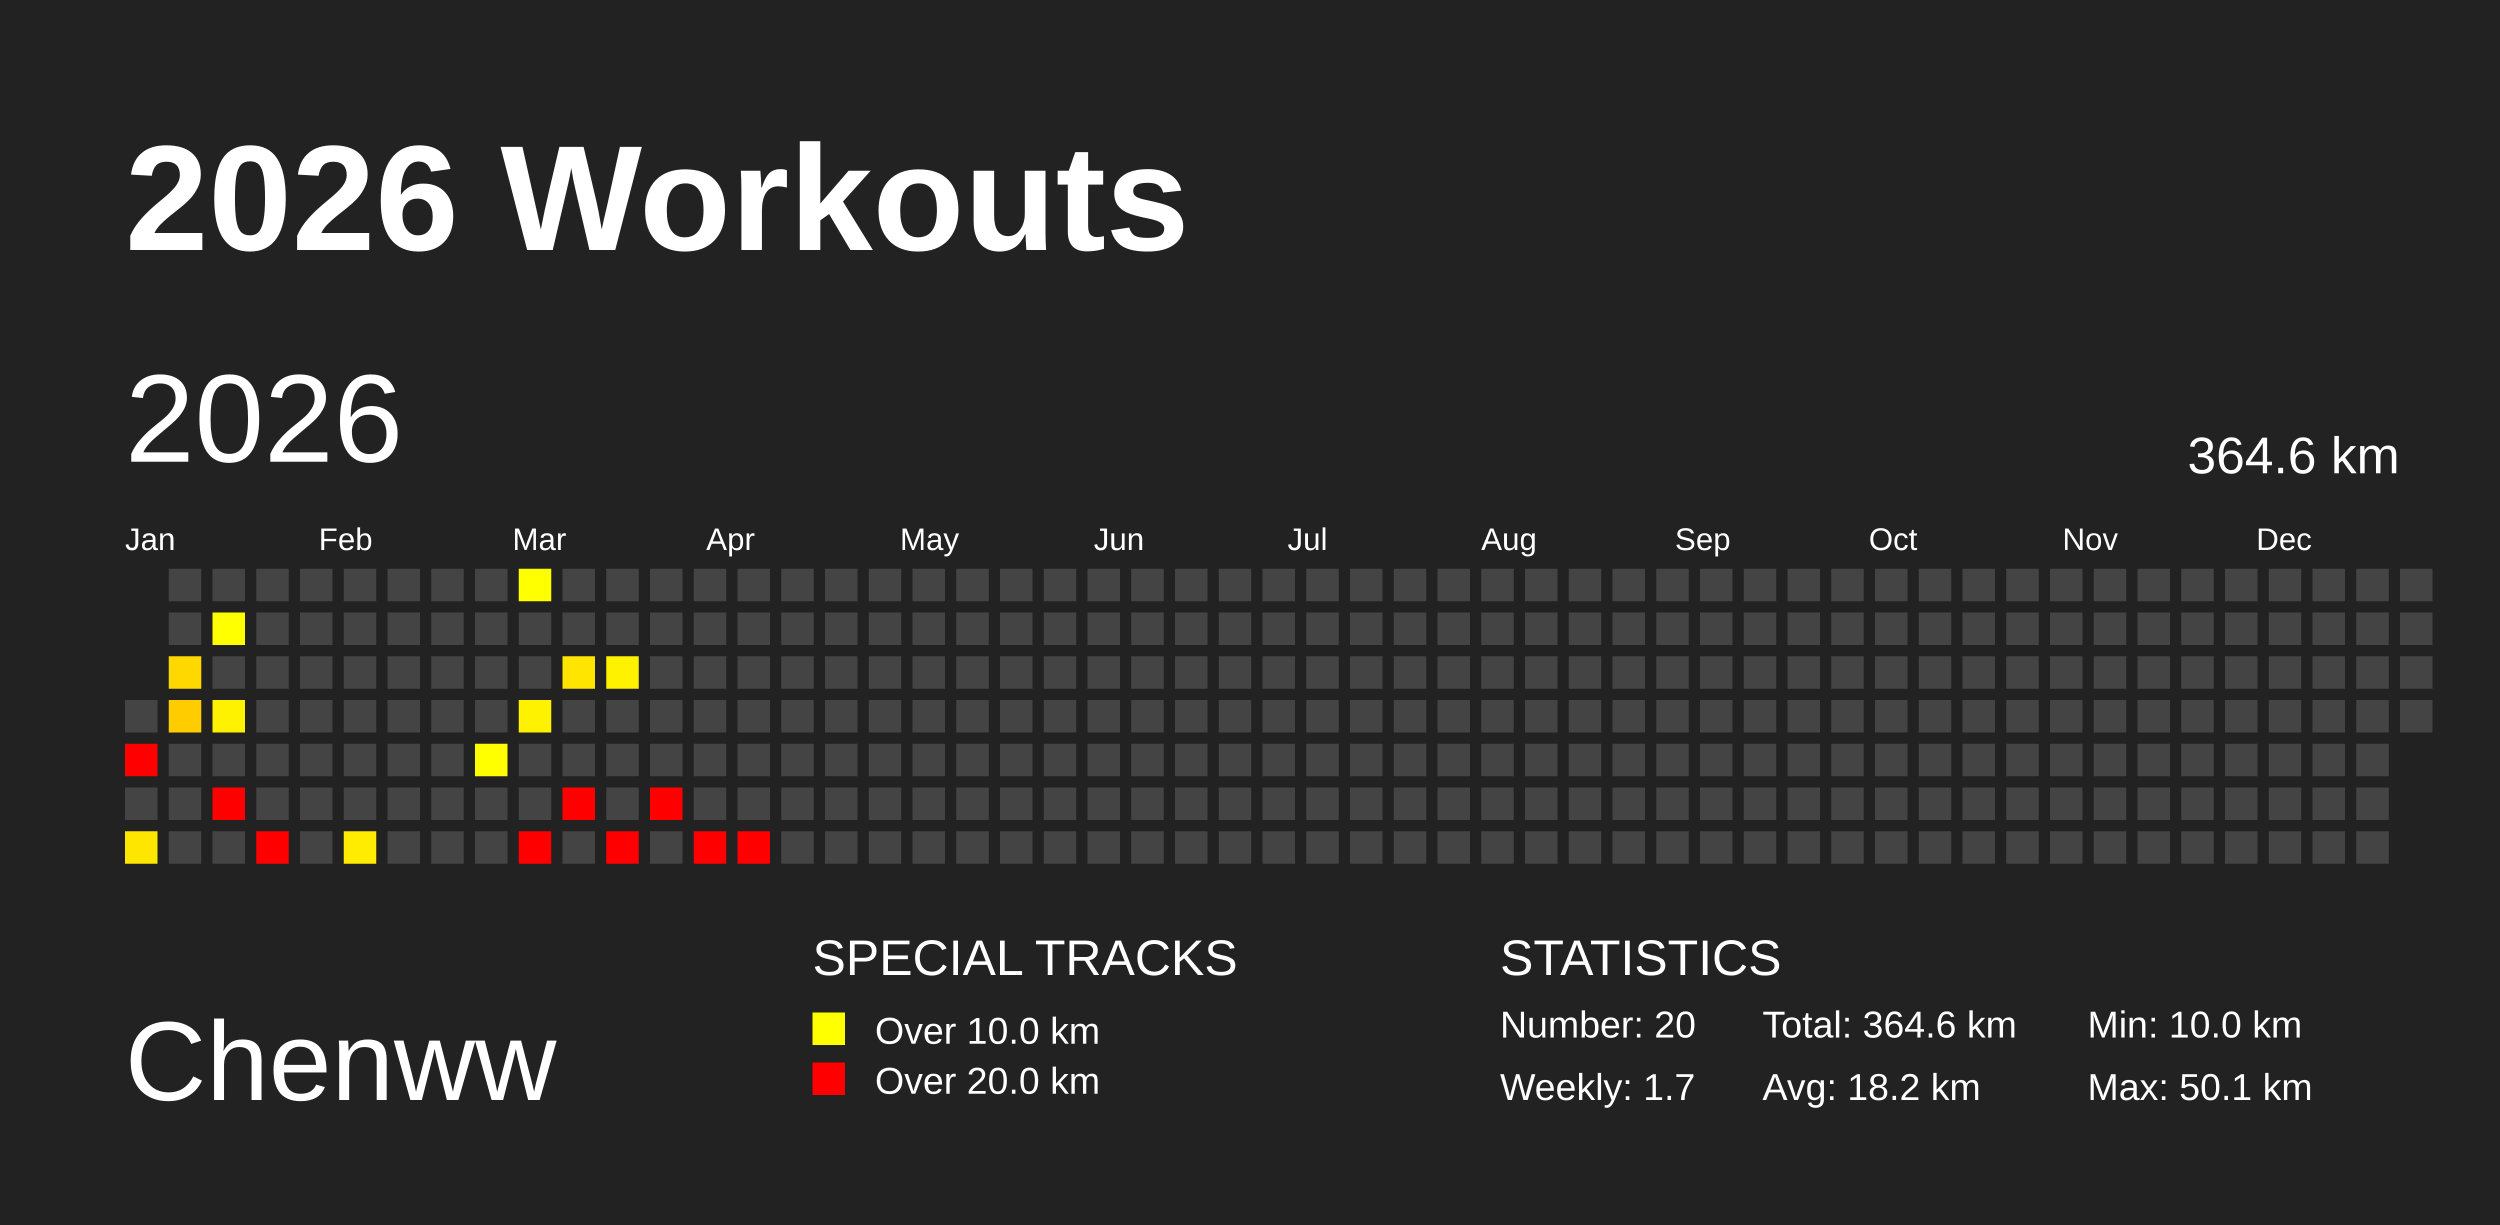
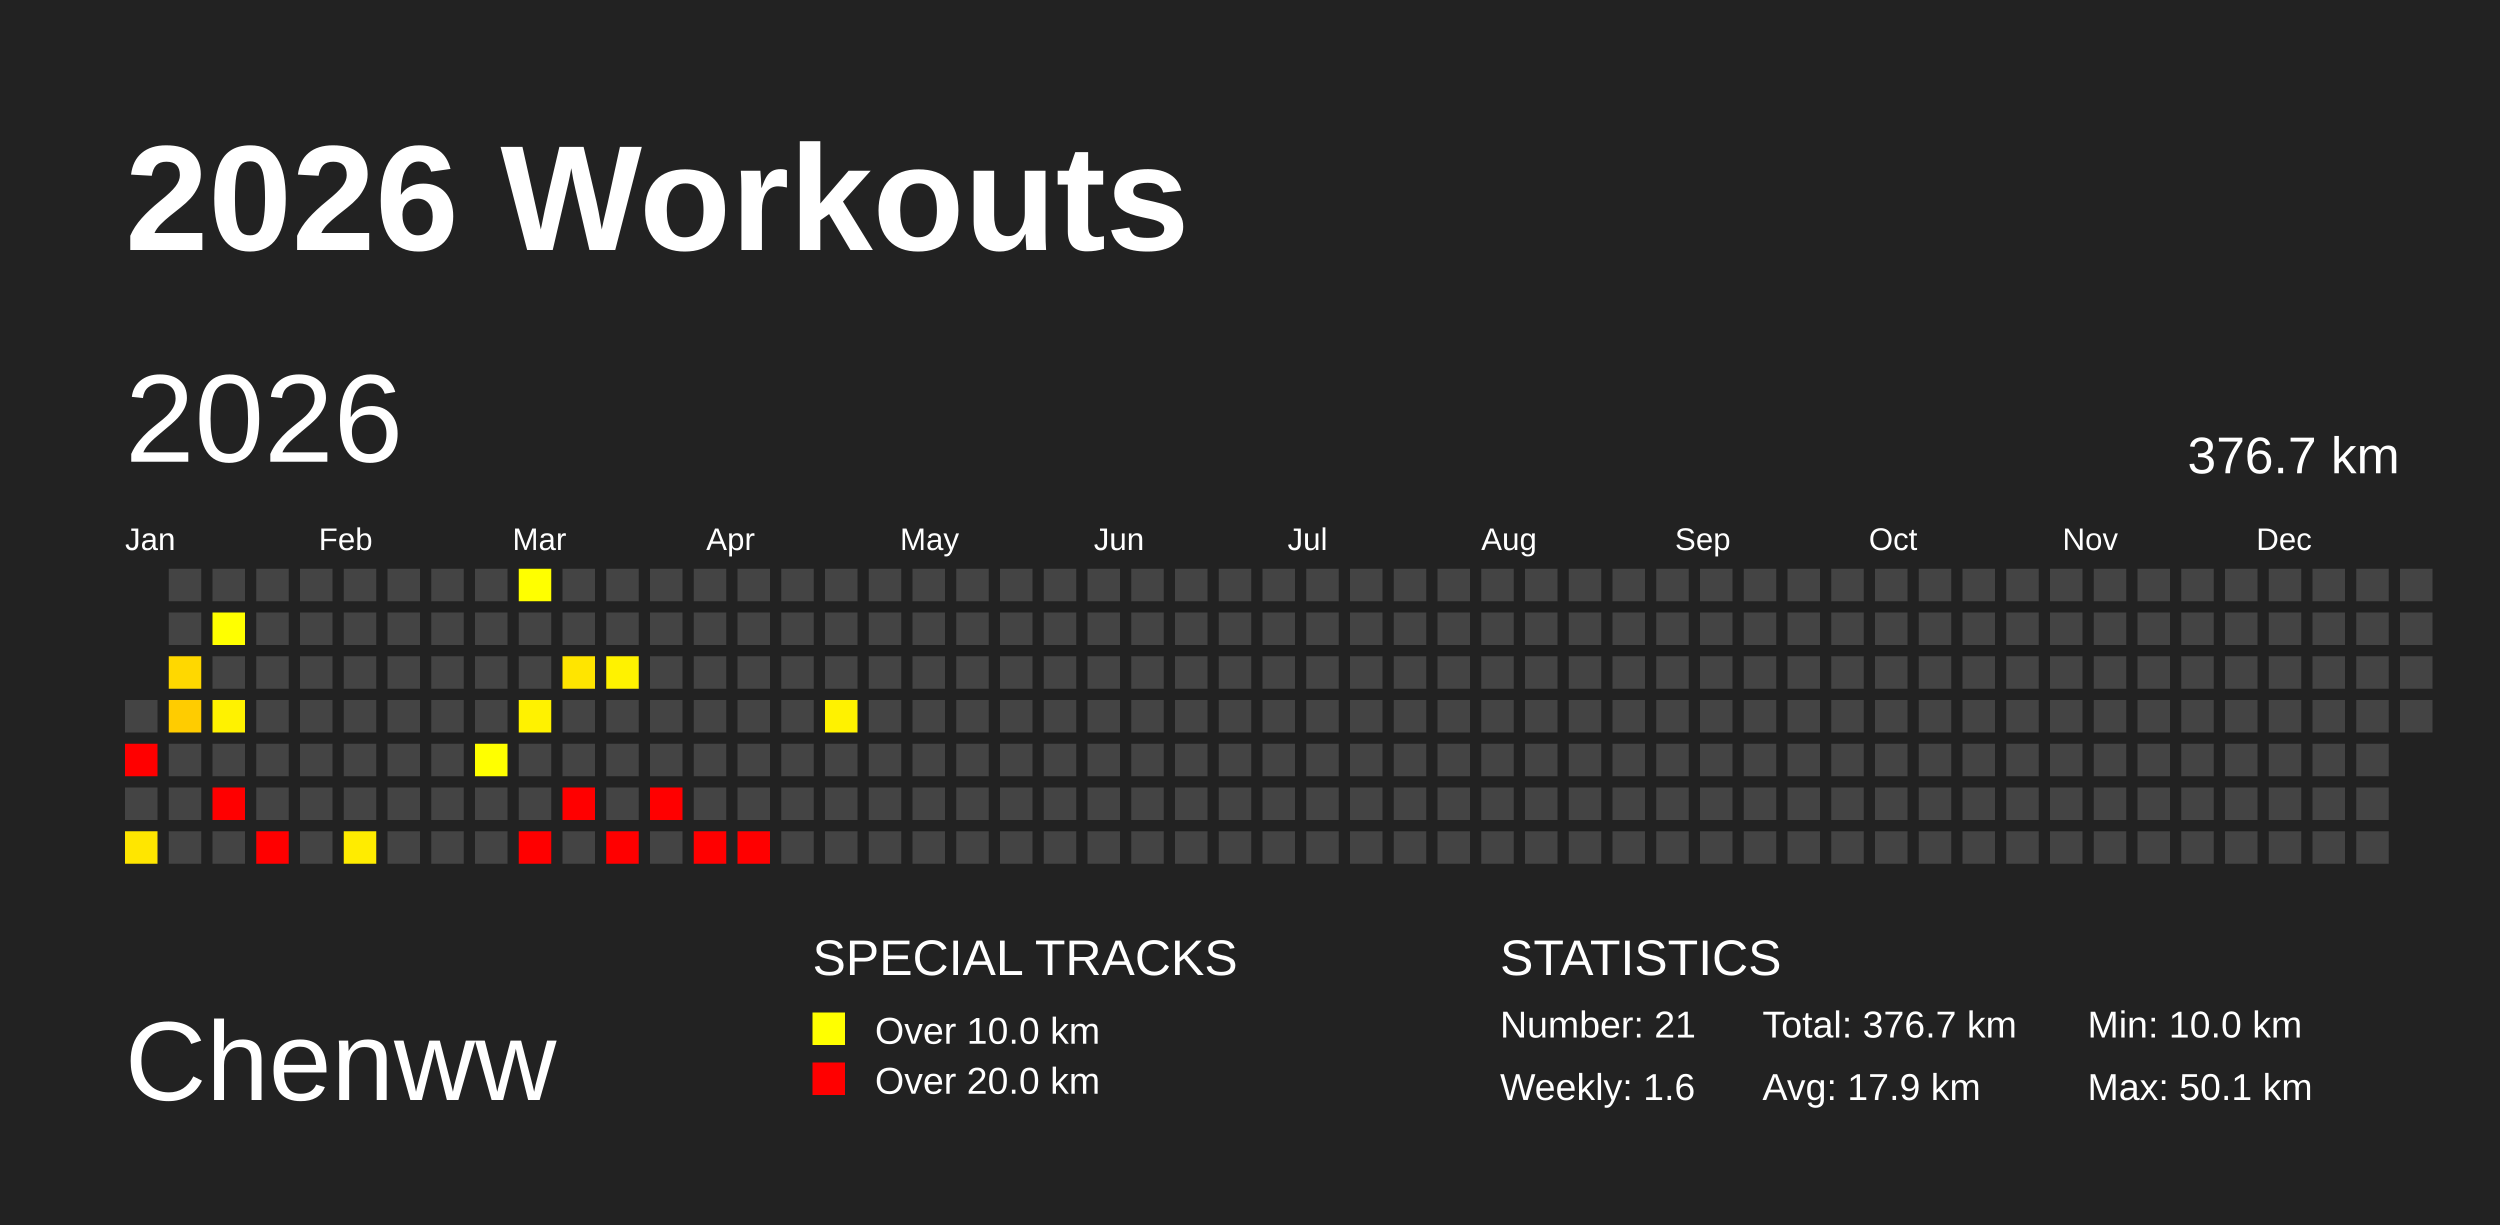
<svg xmlns="http://www.w3.org/2000/svg" baseProfile="full" height="98mm" version="1.1" viewBox="0,0,200,98" width="200mm">
  <defs />
  <rect fill="#222222" height="98" width="200" x="0" y="0" />
  <text fill="#FFFFFF" style="font-size:12px; font-family:Arial; font-weight:bold;" x="10" y="20">2026 Workouts</text>
  <text fill="#FFFFFF" style="font-size:9px; font-family:Arial" x="10" y="88">Chenww</text>
  <text fill="#FFFFFF" style="font-size:4px; font-family:Arial" x="65" y="78">SPECIAL TRACKS</text>
  <rect fill="yellow" height="2.6" width="2.6" x="65" y="81" />
  <text fill="#FFFFFF" style="font-size:3px; font-family:Arial" x="70" y="83.5">Over 10.0 km</text>
  <rect fill="red" height="2.6" width="2.6" x="65" y="85" />
  <text fill="#FFFFFF" style="font-size:3px; font-family:Arial" x="70" y="87.5">Over 20.0 km</text>
  <text fill="#FFFFFF" style="font-size:4px; font-family:Arial" x="120" y="78">STATISTICS</text>
-   <text fill="#FFFFFF" style="font-size:3px; font-family:Arial" x="120" y="83">Number: 20</text>
-   <text fill="#FFFFFF" style="font-size:3px; font-family:Arial" x="120" y="88">Weekly: 1.7</text>
-   <text fill="#FFFFFF" style="font-size:3px; font-family:Arial" x="141" y="83">Total: 364.6 km</text>
-   <text fill="#FFFFFF" style="font-size:3px; font-family:Arial" x="141" y="88">Avg: 18.2 km</text>
+   <text fill="#FFFFFF" style="font-size:3px; font-family:Arial" x="120" y="83">Number: 21</text>
+   <text fill="#FFFFFF" style="font-size:3px; font-family:Arial" x="120" y="88">Weekly: 1.6</text>
+   <text fill="#FFFFFF" style="font-size:3px; font-family:Arial" x="141" y="83">Total: 376.7 km</text>
+   <text fill="#FFFFFF" style="font-size:3px; font-family:Arial" x="141" y="88">Avg: 17.9 km</text>
  <text fill="#FFFFFF" style="font-size:3px; font-family:Arial" x="167" y="83">Min: 10.0 km</text>
  <text fill="#FFFFFF" style="font-size:3px; font-family:Arial" x="167" y="88">Max: 50.1 km</text>
  <text dominant-baseline="hanging" fill="#FFFFFF" style="font-size:10.0px; font-family:Arial;" x="10" y="30">2026</text>
-   <text dominant-baseline="hanging" fill="#FFFFFF" style="font-size:4.125px; font-family:Arial;" x="175" y="35">364.6 km</text>
+   <text dominant-baseline="hanging" fill="#FFFFFF" style="font-size:4.125px; font-family:Arial;" x="175" y="35">376.7 km</text>
  <text fill="#FFFFFF" style="font-size:2.5px; font-family:Arial" x="10.0" y="44">Jan</text>
  <text fill="#FFFFFF" style="font-size:2.5px; font-family:Arial" x="25.5" y="44">Feb</text>
  <text fill="#FFFFFF" style="font-size:2.5px; font-family:Arial" x="41.0" y="44">Mar</text>
  <text fill="#FFFFFF" style="font-size:2.5px; font-family:Arial" x="56.5" y="44">Apr</text>
  <text fill="#FFFFFF" style="font-size:2.5px; font-family:Arial" x="72.0" y="44">May</text>
  <text fill="#FFFFFF" style="font-size:2.5px; font-family:Arial" x="87.5" y="44">Jun</text>
  <text fill="#FFFFFF" style="font-size:2.5px; font-family:Arial" x="103.0" y="44">Jul</text>
  <text fill="#FFFFFF" style="font-size:2.5px; font-family:Arial" x="118.5" y="44">Aug</text>
  <text fill="#FFFFFF" style="font-size:2.5px; font-family:Arial" x="134.0" y="44">Sep</text>
  <text fill="#FFFFFF" style="font-size:2.5px; font-family:Arial" x="149.5" y="44">Oct</text>
  <text fill="#FFFFFF" style="font-size:2.5px; font-family:Arial" x="165.0" y="44">Nov</text>
  <text fill="#FFFFFF" style="font-size:2.5px; font-family:Arial" x="180.5" y="44">Dec</text>
  <rect fill="#444444" height="2.6" width="2.6" x="10.0" y="56.0" />
  <rect fill="red" height="2.6" width="2.6" x="10.0" y="59.5" />
  <rect fill="#444444" height="2.6" width="2.6" x="10.0" y="63.0" />
  <rect fill="#ffe600" height="2.6" width="2.6" x="10.0" y="66.5" />
  <rect fill="#444444" height="2.6" width="2.6" x="13.5" y="45.5" />
  <rect fill="#444444" height="2.6" width="2.6" x="13.5" y="49.0" />
  <rect fill="#ffd800" height="2.6" width="2.6" x="13.5" y="52.5" />
  <rect fill="#ffcc00" height="2.6" width="2.6" x="13.5" y="56.0" />
  <rect fill="#444444" height="2.6" width="2.6" x="13.5" y="59.5" />
  <rect fill="#444444" height="2.6" width="2.6" x="13.5" y="63.0" />
  <rect fill="#444444" height="2.6" width="2.6" x="13.5" y="66.5" />
  <rect fill="#444444" height="2.6" width="2.6" x="17.0" y="45.5" />
  <rect fill="#ffff00" height="2.6" width="2.6" x="17.0" y="49.0" />
  <rect fill="#444444" height="2.6" width="2.6" x="17.0" y="52.5" />
  <rect fill="#fff200" height="2.6" width="2.6" x="17.0" y="56.0" />
  <rect fill="#444444" height="2.6" width="2.6" x="17.0" y="59.5" />
  <rect fill="red" height="2.6" width="2.6" x="17.0" y="63.0" />
  <rect fill="#444444" height="2.6" width="2.6" x="17.0" y="66.5" />
  <rect fill="#444444" height="2.6" width="2.6" x="20.5" y="45.5" />
  <rect fill="#444444" height="2.6" width="2.6" x="20.5" y="49.0" />
  <rect fill="#444444" height="2.6" width="2.6" x="20.5" y="52.5" />
  <rect fill="#444444" height="2.6" width="2.6" x="20.5" y="56.0" />
  <rect fill="#444444" height="2.6" width="2.6" x="20.5" y="59.5" />
  <rect fill="#444444" height="2.6" width="2.6" x="20.5" y="63.0" />
  <rect fill="red" height="2.6" width="2.6" x="20.5" y="66.5" />
  <rect fill="#444444" height="2.6" width="2.6" x="24.0" y="45.5" />
  <rect fill="#444444" height="2.6" width="2.6" x="24.0" y="49.0" />
  <rect fill="#444444" height="2.6" width="2.6" x="24.0" y="52.5" />
  <rect fill="#444444" height="2.6" width="2.6" x="24.0" y="56.0" />
  <rect fill="#444444" height="2.6" width="2.6" x="24.0" y="59.5" />
  <rect fill="#444444" height="2.6" width="2.6" x="24.0" y="63.0" />
  <rect fill="#444444" height="2.6" width="2.6" x="24.0" y="66.5" />
  <rect fill="#444444" height="2.6" width="2.6" x="27.5" y="45.5" />
  <rect fill="#444444" height="2.6" width="2.6" x="27.5" y="49.0" />
  <rect fill="#444444" height="2.6" width="2.6" x="27.5" y="52.5" />
  <rect fill="#444444" height="2.6" width="2.6" x="27.5" y="56.0" />
  <rect fill="#444444" height="2.6" width="2.6" x="27.5" y="59.5" />
  <rect fill="#444444" height="2.6" width="2.6" x="27.5" y="63.0" />
  <rect fill="#ffec00" height="2.6" width="2.6" x="27.5" y="66.5" />
  <rect fill="#444444" height="2.6" width="2.6" x="31.0" y="45.5" />
  <rect fill="#444444" height="2.6" width="2.6" x="31.0" y="49.0" />
  <rect fill="#444444" height="2.6" width="2.6" x="31.0" y="52.5" />
  <rect fill="#444444" height="2.6" width="2.6" x="31.0" y="56.0" />
  <rect fill="#444444" height="2.6" width="2.6" x="31.0" y="59.5" />
  <rect fill="#444444" height="2.6" width="2.6" x="31.0" y="63.0" />
  <rect fill="#444444" height="2.6" width="2.6" x="31.0" y="66.5" />
  <rect fill="#444444" height="2.6" width="2.6" x="34.5" y="45.5" />
  <rect fill="#444444" height="2.6" width="2.6" x="34.5" y="49.0" />
  <rect fill="#444444" height="2.6" width="2.6" x="34.5" y="52.5" />
  <rect fill="#444444" height="2.6" width="2.6" x="34.5" y="56.0" />
  <rect fill="#444444" height="2.6" width="2.6" x="34.5" y="59.5" />
  <rect fill="#444444" height="2.6" width="2.6" x="34.5" y="63.0" />
  <rect fill="#444444" height="2.6" width="2.6" x="34.5" y="66.5" />
  <rect fill="#444444" height="2.6" width="2.6" x="38.0" y="45.5" />
  <rect fill="#444444" height="2.6" width="2.6" x="38.0" y="49.0" />
  <rect fill="#444444" height="2.6" width="2.6" x="38.0" y="52.5" />
  <rect fill="#444444" height="2.6" width="2.6" x="38.0" y="56.0" />
  <rect fill="#ffff00" height="2.6" width="2.6" x="38.0" y="59.5" />
  <rect fill="#444444" height="2.6" width="2.6" x="38.0" y="63.0" />
  <rect fill="#444444" height="2.6" width="2.6" x="38.0" y="66.5" />
  <rect fill="#ffff00" height="2.6" width="2.6" x="41.5" y="45.5" />
  <rect fill="#444444" height="2.6" width="2.6" x="41.5" y="49.0" />
  <rect fill="#444444" height="2.6" width="2.6" x="41.5" y="52.5" />
  <rect fill="#fff200" height="2.6" width="2.6" x="41.5" y="56.0" />
  <rect fill="#444444" height="2.6" width="2.6" x="41.5" y="59.5" />
  <rect fill="#444444" height="2.6" width="2.6" x="41.5" y="63.0" />
  <rect fill="red" height="2.6" width="2.6" x="41.5" y="66.5" />
  <rect fill="#444444" height="2.6" width="2.6" x="45.0" y="45.5" />
  <rect fill="#444444" height="2.6" width="2.6" x="45.0" y="49.0" />
  <rect fill="#ffe500" height="2.6" width="2.6" x="45.0" y="52.5" />
  <rect fill="#444444" height="2.6" width="2.6" x="45.0" y="56.0" />
  <rect fill="#444444" height="2.6" width="2.6" x="45.0" y="59.5" />
  <rect fill="red" height="2.6" width="2.6" x="45.0" y="63.0" />
  <rect fill="#444444" height="2.6" width="2.6" x="45.0" y="66.5" />
  <rect fill="#444444" height="2.6" width="2.6" x="48.5" y="45.5" />
  <rect fill="#444444" height="2.6" width="2.6" x="48.5" y="49.0" />
  <rect fill="#fff200" height="2.6" width="2.6" x="48.5" y="52.5" />
  <rect fill="#444444" height="2.6" width="2.6" x="48.5" y="56.0" />
  <rect fill="#444444" height="2.6" width="2.6" x="48.5" y="59.5" />
  <rect fill="#444444" height="2.6" width="2.6" x="48.5" y="63.0" />
  <rect fill="red" height="2.6" width="2.6" x="48.5" y="66.5" />
  <rect fill="#444444" height="2.6" width="2.6" x="52.0" y="45.5" />
  <rect fill="#444444" height="2.6" width="2.6" x="52.0" y="49.0" />
  <rect fill="#444444" height="2.6" width="2.6" x="52.0" y="52.5" />
  <rect fill="#444444" height="2.6" width="2.6" x="52.0" y="56.0" />
  <rect fill="#444444" height="2.6" width="2.6" x="52.0" y="59.5" />
  <rect fill="red" height="2.6" width="2.6" x="52.0" y="63.0" />
  <rect fill="#444444" height="2.6" width="2.6" x="52.0" y="66.5" />
  <rect fill="#444444" height="2.6" width="2.6" x="55.5" y="45.5" />
  <rect fill="#444444" height="2.6" width="2.6" x="55.5" y="49.0" />
  <rect fill="#444444" height="2.6" width="2.6" x="55.5" y="52.5" />
  <rect fill="#444444" height="2.6" width="2.6" x="55.5" y="56.0" />
  <rect fill="#444444" height="2.6" width="2.6" x="55.5" y="59.5" />
  <rect fill="#444444" height="2.6" width="2.6" x="55.5" y="63.0" />
  <rect fill="red" height="2.6" width="2.6" x="55.5" y="66.5" />
  <rect fill="#444444" height="2.6" width="2.6" x="59.0" y="45.5" />
  <rect fill="#444444" height="2.6" width="2.6" x="59.0" y="49.0" />
  <rect fill="#444444" height="2.6" width="2.6" x="59.0" y="52.5" />
  <rect fill="#444444" height="2.6" width="2.6" x="59.0" y="56.0" />
  <rect fill="#444444" height="2.6" width="2.6" x="59.0" y="59.5" />
  <rect fill="#444444" height="2.6" width="2.6" x="59.0" y="63.0" />
  <rect fill="red" height="2.6" width="2.6" x="59.0" y="66.5" />
  <rect fill="#444444" height="2.6" width="2.6" x="62.5" y="45.5" />
  <rect fill="#444444" height="2.6" width="2.6" x="62.5" y="49.0" />
  <rect fill="#444444" height="2.6" width="2.6" x="62.5" y="52.5" />
  <rect fill="#444444" height="2.6" width="2.6" x="62.5" y="56.0" />
  <rect fill="#444444" height="2.6" width="2.6" x="62.5" y="59.5" />
  <rect fill="#444444" height="2.6" width="2.6" x="62.5" y="63.0" />
  <rect fill="#444444" height="2.6" width="2.6" x="62.5" y="66.5" />
  <rect fill="#444444" height="2.6" width="2.6" x="66.0" y="45.5" />
  <rect fill="#444444" height="2.6" width="2.6" x="66.0" y="49.0" />
  <rect fill="#444444" height="2.6" width="2.6" x="66.0" y="52.5" />
-   <rect fill="#444444" height="2.6" width="2.6" x="66.0" y="56.0" />
+   <rect fill="#fff200" height="2.6" width="2.6" x="66.0" y="56.0" />
  <rect fill="#444444" height="2.6" width="2.6" x="66.0" y="59.5" />
  <rect fill="#444444" height="2.6" width="2.6" x="66.0" y="63.0" />
  <rect fill="#444444" height="2.6" width="2.6" x="66.0" y="66.5" />
  <rect fill="#444444" height="2.6" width="2.6" x="69.5" y="45.5" />
  <rect fill="#444444" height="2.6" width="2.6" x="69.5" y="49.0" />
  <rect fill="#444444" height="2.6" width="2.6" x="69.5" y="52.5" />
  <rect fill="#444444" height="2.6" width="2.6" x="69.5" y="56.0" />
  <rect fill="#444444" height="2.6" width="2.6" x="69.5" y="59.5" />
  <rect fill="#444444" height="2.6" width="2.6" x="69.5" y="63.0" />
  <rect fill="#444444" height="2.6" width="2.6" x="69.5" y="66.5" />
  <rect fill="#444444" height="2.6" width="2.6" x="73.0" y="45.5" />
  <rect fill="#444444" height="2.6" width="2.6" x="73.0" y="49.0" />
  <rect fill="#444444" height="2.6" width="2.6" x="73.0" y="52.5" />
  <rect fill="#444444" height="2.6" width="2.6" x="73.0" y="56.0" />
  <rect fill="#444444" height="2.6" width="2.6" x="73.0" y="59.5" />
  <rect fill="#444444" height="2.6" width="2.6" x="73.0" y="63.0" />
  <rect fill="#444444" height="2.6" width="2.6" x="73.0" y="66.5" />
  <rect fill="#444444" height="2.6" width="2.6" x="76.5" y="45.5" />
  <rect fill="#444444" height="2.6" width="2.6" x="76.5" y="49.0" />
  <rect fill="#444444" height="2.6" width="2.6" x="76.5" y="52.5" />
  <rect fill="#444444" height="2.6" width="2.6" x="76.5" y="56.0" />
  <rect fill="#444444" height="2.6" width="2.6" x="76.5" y="59.5" />
  <rect fill="#444444" height="2.6" width="2.6" x="76.5" y="63.0" />
  <rect fill="#444444" height="2.6" width="2.6" x="76.5" y="66.5" />
  <rect fill="#444444" height="2.6" width="2.6" x="80.0" y="45.5" />
  <rect fill="#444444" height="2.6" width="2.6" x="80.0" y="49.0" />
  <rect fill="#444444" height="2.6" width="2.6" x="80.0" y="52.5" />
  <rect fill="#444444" height="2.6" width="2.6" x="80.0" y="56.0" />
  <rect fill="#444444" height="2.6" width="2.6" x="80.0" y="59.5" />
  <rect fill="#444444" height="2.6" width="2.6" x="80.0" y="63.0" />
  <rect fill="#444444" height="2.6" width="2.6" x="80.0" y="66.5" />
  <rect fill="#444444" height="2.6" width="2.6" x="83.5" y="45.5" />
  <rect fill="#444444" height="2.6" width="2.6" x="83.5" y="49.0" />
  <rect fill="#444444" height="2.6" width="2.6" x="83.5" y="52.5" />
  <rect fill="#444444" height="2.6" width="2.6" x="83.5" y="56.0" />
  <rect fill="#444444" height="2.6" width="2.6" x="83.5" y="59.5" />
  <rect fill="#444444" height="2.6" width="2.6" x="83.5" y="63.0" />
  <rect fill="#444444" height="2.6" width="2.6" x="83.5" y="66.5" />
  <rect fill="#444444" height="2.6" width="2.6" x="87.0" y="45.5" />
  <rect fill="#444444" height="2.6" width="2.6" x="87.0" y="49.0" />
  <rect fill="#444444" height="2.6" width="2.6" x="87.0" y="52.5" />
  <rect fill="#444444" height="2.6" width="2.6" x="87.0" y="56.0" />
  <rect fill="#444444" height="2.6" width="2.6" x="87.0" y="59.5" />
  <rect fill="#444444" height="2.6" width="2.6" x="87.0" y="63.0" />
  <rect fill="#444444" height="2.6" width="2.6" x="87.0" y="66.5" />
  <rect fill="#444444" height="2.6" width="2.6" x="90.5" y="45.5" />
  <rect fill="#444444" height="2.6" width="2.6" x="90.5" y="49.0" />
  <rect fill="#444444" height="2.6" width="2.6" x="90.5" y="52.5" />
  <rect fill="#444444" height="2.6" width="2.6" x="90.5" y="56.0" />
  <rect fill="#444444" height="2.6" width="2.6" x="90.5" y="59.5" />
  <rect fill="#444444" height="2.6" width="2.6" x="90.5" y="63.0" />
  <rect fill="#444444" height="2.6" width="2.6" x="90.5" y="66.5" />
  <rect fill="#444444" height="2.6" width="2.6" x="94.0" y="45.5" />
  <rect fill="#444444" height="2.6" width="2.6" x="94.0" y="49.0" />
  <rect fill="#444444" height="2.6" width="2.6" x="94.0" y="52.5" />
  <rect fill="#444444" height="2.6" width="2.6" x="94.0" y="56.0" />
  <rect fill="#444444" height="2.6" width="2.6" x="94.0" y="59.5" />
  <rect fill="#444444" height="2.6" width="2.6" x="94.0" y="63.0" />
  <rect fill="#444444" height="2.6" width="2.6" x="94.0" y="66.5" />
  <rect fill="#444444" height="2.6" width="2.6" x="97.5" y="45.5" />
  <rect fill="#444444" height="2.6" width="2.6" x="97.5" y="49.0" />
  <rect fill="#444444" height="2.6" width="2.6" x="97.5" y="52.5" />
  <rect fill="#444444" height="2.6" width="2.6" x="97.5" y="56.0" />
  <rect fill="#444444" height="2.6" width="2.6" x="97.5" y="59.5" />
  <rect fill="#444444" height="2.6" width="2.6" x="97.5" y="63.0" />
  <rect fill="#444444" height="2.6" width="2.6" x="97.5" y="66.5" />
  <rect fill="#444444" height="2.6" width="2.6" x="101.0" y="45.5" />
  <rect fill="#444444" height="2.6" width="2.6" x="101.0" y="49.0" />
  <rect fill="#444444" height="2.6" width="2.6" x="101.0" y="52.5" />
  <rect fill="#444444" height="2.6" width="2.6" x="101.0" y="56.0" />
  <rect fill="#444444" height="2.6" width="2.6" x="101.0" y="59.5" />
  <rect fill="#444444" height="2.6" width="2.6" x="101.0" y="63.0" />
  <rect fill="#444444" height="2.6" width="2.6" x="101.0" y="66.5" />
  <rect fill="#444444" height="2.6" width="2.6" x="104.5" y="45.5" />
  <rect fill="#444444" height="2.6" width="2.6" x="104.5" y="49.0" />
  <rect fill="#444444" height="2.6" width="2.6" x="104.5" y="52.5" />
  <rect fill="#444444" height="2.6" width="2.6" x="104.5" y="56.0" />
  <rect fill="#444444" height="2.6" width="2.6" x="104.5" y="59.5" />
  <rect fill="#444444" height="2.6" width="2.6" x="104.5" y="63.0" />
  <rect fill="#444444" height="2.6" width="2.6" x="104.5" y="66.5" />
  <rect fill="#444444" height="2.6" width="2.6" x="108.0" y="45.5" />
  <rect fill="#444444" height="2.6" width="2.6" x="108.0" y="49.0" />
  <rect fill="#444444" height="2.6" width="2.6" x="108.0" y="52.5" />
  <rect fill="#444444" height="2.6" width="2.6" x="108.0" y="56.0" />
  <rect fill="#444444" height="2.6" width="2.6" x="108.0" y="59.5" />
  <rect fill="#444444" height="2.6" width="2.6" x="108.0" y="63.0" />
  <rect fill="#444444" height="2.6" width="2.6" x="108.0" y="66.5" />
  <rect fill="#444444" height="2.6" width="2.6" x="111.5" y="45.5" />
  <rect fill="#444444" height="2.6" width="2.6" x="111.5" y="49.0" />
  <rect fill="#444444" height="2.6" width="2.6" x="111.5" y="52.5" />
  <rect fill="#444444" height="2.6" width="2.6" x="111.5" y="56.0" />
  <rect fill="#444444" height="2.6" width="2.6" x="111.5" y="59.5" />
  <rect fill="#444444" height="2.6" width="2.6" x="111.5" y="63.0" />
  <rect fill="#444444" height="2.6" width="2.6" x="111.5" y="66.5" />
  <rect fill="#444444" height="2.6" width="2.6" x="115.0" y="45.5" />
  <rect fill="#444444" height="2.6" width="2.6" x="115.0" y="49.0" />
  <rect fill="#444444" height="2.6" width="2.6" x="115.0" y="52.5" />
  <rect fill="#444444" height="2.6" width="2.6" x="115.0" y="56.0" />
  <rect fill="#444444" height="2.6" width="2.6" x="115.0" y="59.5" />
  <rect fill="#444444" height="2.6" width="2.6" x="115.0" y="63.0" />
  <rect fill="#444444" height="2.6" width="2.6" x="115.0" y="66.5" />
  <rect fill="#444444" height="2.6" width="2.6" x="118.5" y="45.5" />
  <rect fill="#444444" height="2.6" width="2.6" x="118.5" y="49.0" />
  <rect fill="#444444" height="2.6" width="2.6" x="118.5" y="52.5" />
  <rect fill="#444444" height="2.6" width="2.6" x="118.5" y="56.0" />
  <rect fill="#444444" height="2.6" width="2.6" x="118.5" y="59.5" />
  <rect fill="#444444" height="2.6" width="2.6" x="118.5" y="63.0" />
  <rect fill="#444444" height="2.6" width="2.6" x="118.5" y="66.5" />
  <rect fill="#444444" height="2.6" width="2.6" x="122.0" y="45.5" />
  <rect fill="#444444" height="2.6" width="2.6" x="122.0" y="49.0" />
  <rect fill="#444444" height="2.6" width="2.6" x="122.0" y="52.5" />
  <rect fill="#444444" height="2.6" width="2.6" x="122.0" y="56.0" />
  <rect fill="#444444" height="2.6" width="2.6" x="122.0" y="59.5" />
  <rect fill="#444444" height="2.6" width="2.6" x="122.0" y="63.0" />
  <rect fill="#444444" height="2.6" width="2.6" x="122.0" y="66.5" />
  <rect fill="#444444" height="2.6" width="2.6" x="125.5" y="45.5" />
  <rect fill="#444444" height="2.6" width="2.6" x="125.5" y="49.0" />
  <rect fill="#444444" height="2.6" width="2.6" x="125.5" y="52.5" />
  <rect fill="#444444" height="2.6" width="2.6" x="125.5" y="56.0" />
  <rect fill="#444444" height="2.6" width="2.6" x="125.5" y="59.5" />
  <rect fill="#444444" height="2.6" width="2.6" x="125.5" y="63.0" />
  <rect fill="#444444" height="2.6" width="2.6" x="125.5" y="66.5" />
  <rect fill="#444444" height="2.6" width="2.6" x="129.0" y="45.5" />
  <rect fill="#444444" height="2.6" width="2.6" x="129.0" y="49.0" />
  <rect fill="#444444" height="2.6" width="2.6" x="129.0" y="52.5" />
  <rect fill="#444444" height="2.6" width="2.6" x="129.0" y="56.0" />
  <rect fill="#444444" height="2.6" width="2.6" x="129.0" y="59.5" />
  <rect fill="#444444" height="2.6" width="2.6" x="129.0" y="63.0" />
  <rect fill="#444444" height="2.6" width="2.6" x="129.0" y="66.5" />
  <rect fill="#444444" height="2.6" width="2.6" x="132.5" y="45.5" />
  <rect fill="#444444" height="2.6" width="2.6" x="132.5" y="49.0" />
  <rect fill="#444444" height="2.6" width="2.6" x="132.5" y="52.5" />
  <rect fill="#444444" height="2.6" width="2.6" x="132.5" y="56.0" />
  <rect fill="#444444" height="2.6" width="2.6" x="132.5" y="59.5" />
  <rect fill="#444444" height="2.6" width="2.6" x="132.5" y="63.0" />
  <rect fill="#444444" height="2.6" width="2.6" x="132.5" y="66.5" />
  <rect fill="#444444" height="2.6" width="2.6" x="136.0" y="45.5" />
  <rect fill="#444444" height="2.6" width="2.6" x="136.0" y="49.0" />
  <rect fill="#444444" height="2.6" width="2.6" x="136.0" y="52.5" />
  <rect fill="#444444" height="2.6" width="2.6" x="136.0" y="56.0" />
  <rect fill="#444444" height="2.6" width="2.6" x="136.0" y="59.5" />
  <rect fill="#444444" height="2.6" width="2.6" x="136.0" y="63.0" />
  <rect fill="#444444" height="2.6" width="2.6" x="136.0" y="66.5" />
  <rect fill="#444444" height="2.6" width="2.6" x="139.5" y="45.5" />
  <rect fill="#444444" height="2.6" width="2.6" x="139.5" y="49.0" />
  <rect fill="#444444" height="2.6" width="2.6" x="139.5" y="52.5" />
  <rect fill="#444444" height="2.6" width="2.6" x="139.5" y="56.0" />
  <rect fill="#444444" height="2.6" width="2.6" x="139.5" y="59.5" />
  <rect fill="#444444" height="2.6" width="2.6" x="139.5" y="63.0" />
  <rect fill="#444444" height="2.6" width="2.6" x="139.5" y="66.5" />
  <rect fill="#444444" height="2.6" width="2.6" x="143.0" y="45.5" />
  <rect fill="#444444" height="2.6" width="2.6" x="143.0" y="49.0" />
  <rect fill="#444444" height="2.6" width="2.6" x="143.0" y="52.5" />
  <rect fill="#444444" height="2.6" width="2.6" x="143.0" y="56.0" />
  <rect fill="#444444" height="2.6" width="2.6" x="143.0" y="59.5" />
  <rect fill="#444444" height="2.6" width="2.6" x="143.0" y="63.0" />
  <rect fill="#444444" height="2.6" width="2.6" x="143.0" y="66.5" />
  <rect fill="#444444" height="2.6" width="2.6" x="146.5" y="45.5" />
  <rect fill="#444444" height="2.6" width="2.6" x="146.5" y="49.0" />
  <rect fill="#444444" height="2.6" width="2.6" x="146.5" y="52.5" />
  <rect fill="#444444" height="2.6" width="2.6" x="146.5" y="56.0" />
  <rect fill="#444444" height="2.6" width="2.6" x="146.5" y="59.5" />
  <rect fill="#444444" height="2.6" width="2.6" x="146.5" y="63.0" />
  <rect fill="#444444" height="2.6" width="2.6" x="146.5" y="66.5" />
  <rect fill="#444444" height="2.6" width="2.6" x="150.0" y="45.5" />
  <rect fill="#444444" height="2.6" width="2.6" x="150.0" y="49.0" />
  <rect fill="#444444" height="2.6" width="2.6" x="150.0" y="52.5" />
  <rect fill="#444444" height="2.6" width="2.6" x="150.0" y="56.0" />
  <rect fill="#444444" height="2.6" width="2.6" x="150.0" y="59.5" />
  <rect fill="#444444" height="2.6" width="2.6" x="150.0" y="63.0" />
  <rect fill="#444444" height="2.6" width="2.6" x="150.0" y="66.5" />
  <rect fill="#444444" height="2.6" width="2.6" x="153.5" y="45.5" />
  <rect fill="#444444" height="2.6" width="2.6" x="153.5" y="49.0" />
  <rect fill="#444444" height="2.6" width="2.6" x="153.5" y="52.5" />
  <rect fill="#444444" height="2.6" width="2.6" x="153.5" y="56.0" />
  <rect fill="#444444" height="2.6" width="2.6" x="153.5" y="59.5" />
  <rect fill="#444444" height="2.6" width="2.6" x="153.5" y="63.0" />
  <rect fill="#444444" height="2.6" width="2.6" x="153.5" y="66.5" />
  <rect fill="#444444" height="2.6" width="2.6" x="157.0" y="45.5" />
  <rect fill="#444444" height="2.6" width="2.6" x="157.0" y="49.0" />
  <rect fill="#444444" height="2.6" width="2.6" x="157.0" y="52.5" />
  <rect fill="#444444" height="2.6" width="2.6" x="157.0" y="56.0" />
  <rect fill="#444444" height="2.6" width="2.6" x="157.0" y="59.5" />
  <rect fill="#444444" height="2.6" width="2.6" x="157.0" y="63.0" />
  <rect fill="#444444" height="2.6" width="2.6" x="157.0" y="66.5" />
  <rect fill="#444444" height="2.6" width="2.6" x="160.5" y="45.5" />
  <rect fill="#444444" height="2.6" width="2.6" x="160.5" y="49.0" />
  <rect fill="#444444" height="2.6" width="2.6" x="160.5" y="52.5" />
  <rect fill="#444444" height="2.6" width="2.6" x="160.5" y="56.0" />
  <rect fill="#444444" height="2.6" width="2.6" x="160.5" y="59.5" />
  <rect fill="#444444" height="2.6" width="2.6" x="160.5" y="63.0" />
  <rect fill="#444444" height="2.6" width="2.6" x="160.5" y="66.5" />
  <rect fill="#444444" height="2.6" width="2.6" x="164.0" y="45.5" />
  <rect fill="#444444" height="2.6" width="2.6" x="164.0" y="49.0" />
  <rect fill="#444444" height="2.6" width="2.6" x="164.0" y="52.5" />
  <rect fill="#444444" height="2.6" width="2.6" x="164.0" y="56.0" />
  <rect fill="#444444" height="2.6" width="2.6" x="164.0" y="59.5" />
  <rect fill="#444444" height="2.6" width="2.6" x="164.0" y="63.0" />
  <rect fill="#444444" height="2.6" width="2.6" x="164.0" y="66.5" />
  <rect fill="#444444" height="2.6" width="2.6" x="167.5" y="45.5" />
  <rect fill="#444444" height="2.6" width="2.6" x="167.5" y="49.0" />
  <rect fill="#444444" height="2.6" width="2.6" x="167.5" y="52.5" />
  <rect fill="#444444" height="2.6" width="2.6" x="167.5" y="56.0" />
  <rect fill="#444444" height="2.6" width="2.6" x="167.5" y="59.5" />
  <rect fill="#444444" height="2.6" width="2.6" x="167.5" y="63.0" />
  <rect fill="#444444" height="2.6" width="2.6" x="167.5" y="66.5" />
  <rect fill="#444444" height="2.6" width="2.6" x="171.0" y="45.5" />
  <rect fill="#444444" height="2.6" width="2.6" x="171.0" y="49.0" />
  <rect fill="#444444" height="2.6" width="2.6" x="171.0" y="52.5" />
  <rect fill="#444444" height="2.6" width="2.6" x="171.0" y="56.0" />
  <rect fill="#444444" height="2.6" width="2.6" x="171.0" y="59.5" />
  <rect fill="#444444" height="2.6" width="2.6" x="171.0" y="63.0" />
  <rect fill="#444444" height="2.6" width="2.6" x="171.0" y="66.5" />
  <rect fill="#444444" height="2.6" width="2.6" x="174.5" y="45.5" />
  <rect fill="#444444" height="2.6" width="2.6" x="174.5" y="49.0" />
  <rect fill="#444444" height="2.6" width="2.6" x="174.5" y="52.5" />
  <rect fill="#444444" height="2.6" width="2.6" x="174.5" y="56.0" />
  <rect fill="#444444" height="2.6" width="2.6" x="174.5" y="59.5" />
  <rect fill="#444444" height="2.6" width="2.6" x="174.5" y="63.0" />
  <rect fill="#444444" height="2.6" width="2.6" x="174.5" y="66.5" />
  <rect fill="#444444" height="2.6" width="2.6" x="178.0" y="45.5" />
  <rect fill="#444444" height="2.6" width="2.6" x="178.0" y="49.0" />
  <rect fill="#444444" height="2.6" width="2.6" x="178.0" y="52.5" />
  <rect fill="#444444" height="2.6" width="2.6" x="178.0" y="56.0" />
  <rect fill="#444444" height="2.6" width="2.6" x="178.0" y="59.5" />
  <rect fill="#444444" height="2.6" width="2.6" x="178.0" y="63.0" />
  <rect fill="#444444" height="2.6" width="2.6" x="178.0" y="66.5" />
  <rect fill="#444444" height="2.6" width="2.6" x="181.5" y="45.5" />
  <rect fill="#444444" height="2.6" width="2.6" x="181.5" y="49.0" />
  <rect fill="#444444" height="2.6" width="2.6" x="181.5" y="52.5" />
  <rect fill="#444444" height="2.6" width="2.6" x="181.5" y="56.0" />
  <rect fill="#444444" height="2.6" width="2.6" x="181.5" y="59.5" />
  <rect fill="#444444" height="2.6" width="2.6" x="181.5" y="63.0" />
  <rect fill="#444444" height="2.6" width="2.6" x="181.5" y="66.5" />
  <rect fill="#444444" height="2.6" width="2.6" x="185.0" y="45.5" />
  <rect fill="#444444" height="2.6" width="2.6" x="185.0" y="49.0" />
  <rect fill="#444444" height="2.6" width="2.6" x="185.0" y="52.5" />
  <rect fill="#444444" height="2.6" width="2.6" x="185.0" y="56.0" />
  <rect fill="#444444" height="2.6" width="2.6" x="185.0" y="59.5" />
  <rect fill="#444444" height="2.6" width="2.6" x="185.0" y="63.0" />
  <rect fill="#444444" height="2.6" width="2.6" x="185.0" y="66.5" />
  <rect fill="#444444" height="2.6" width="2.6" x="188.5" y="45.5" />
  <rect fill="#444444" height="2.6" width="2.6" x="188.5" y="49.0" />
  <rect fill="#444444" height="2.6" width="2.6" x="188.5" y="52.5" />
  <rect fill="#444444" height="2.6" width="2.6" x="188.5" y="56.0" />
  <rect fill="#444444" height="2.6" width="2.6" x="188.5" y="59.5" />
  <rect fill="#444444" height="2.6" width="2.6" x="188.5" y="63.0" />
  <rect fill="#444444" height="2.6" width="2.6" x="188.5" y="66.5" />
  <rect fill="#444444" height="2.6" width="2.6" x="192.0" y="45.5" />
  <rect fill="#444444" height="2.6" width="2.6" x="192.0" y="49.0" />
  <rect fill="#444444" height="2.6" width="2.6" x="192.0" y="52.5" />
  <rect fill="#444444" height="2.6" width="2.6" x="192.0" y="56.0" />
</svg>
